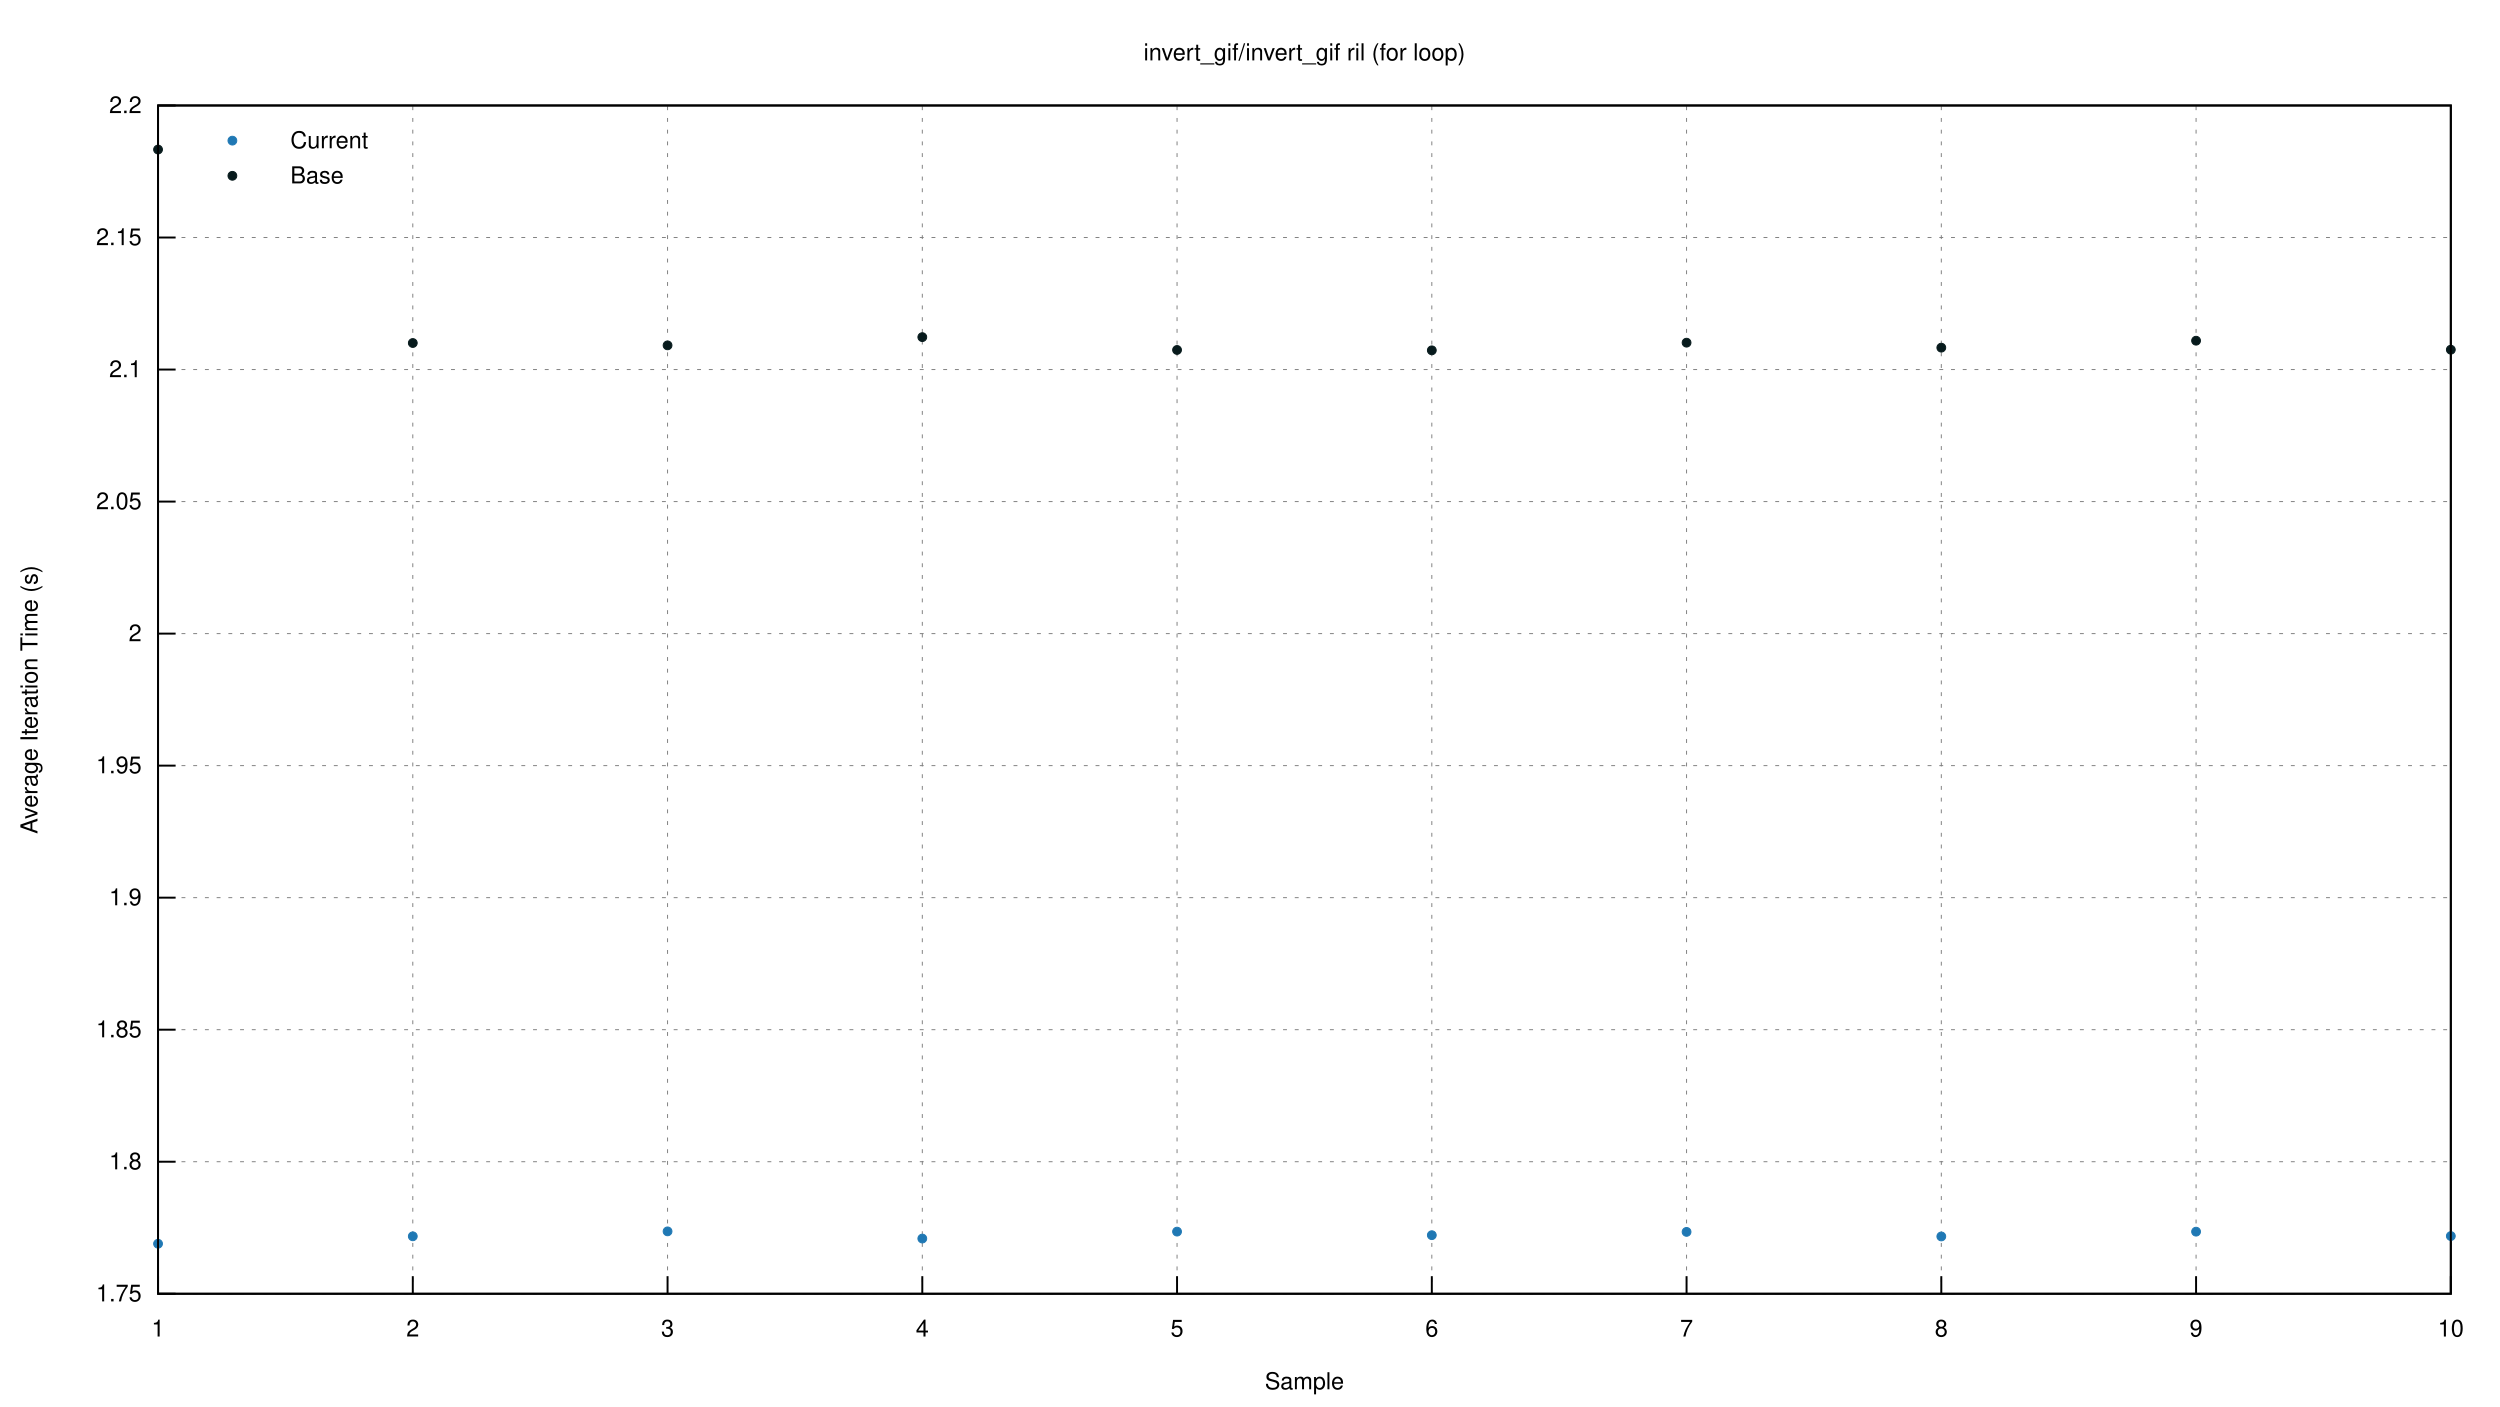
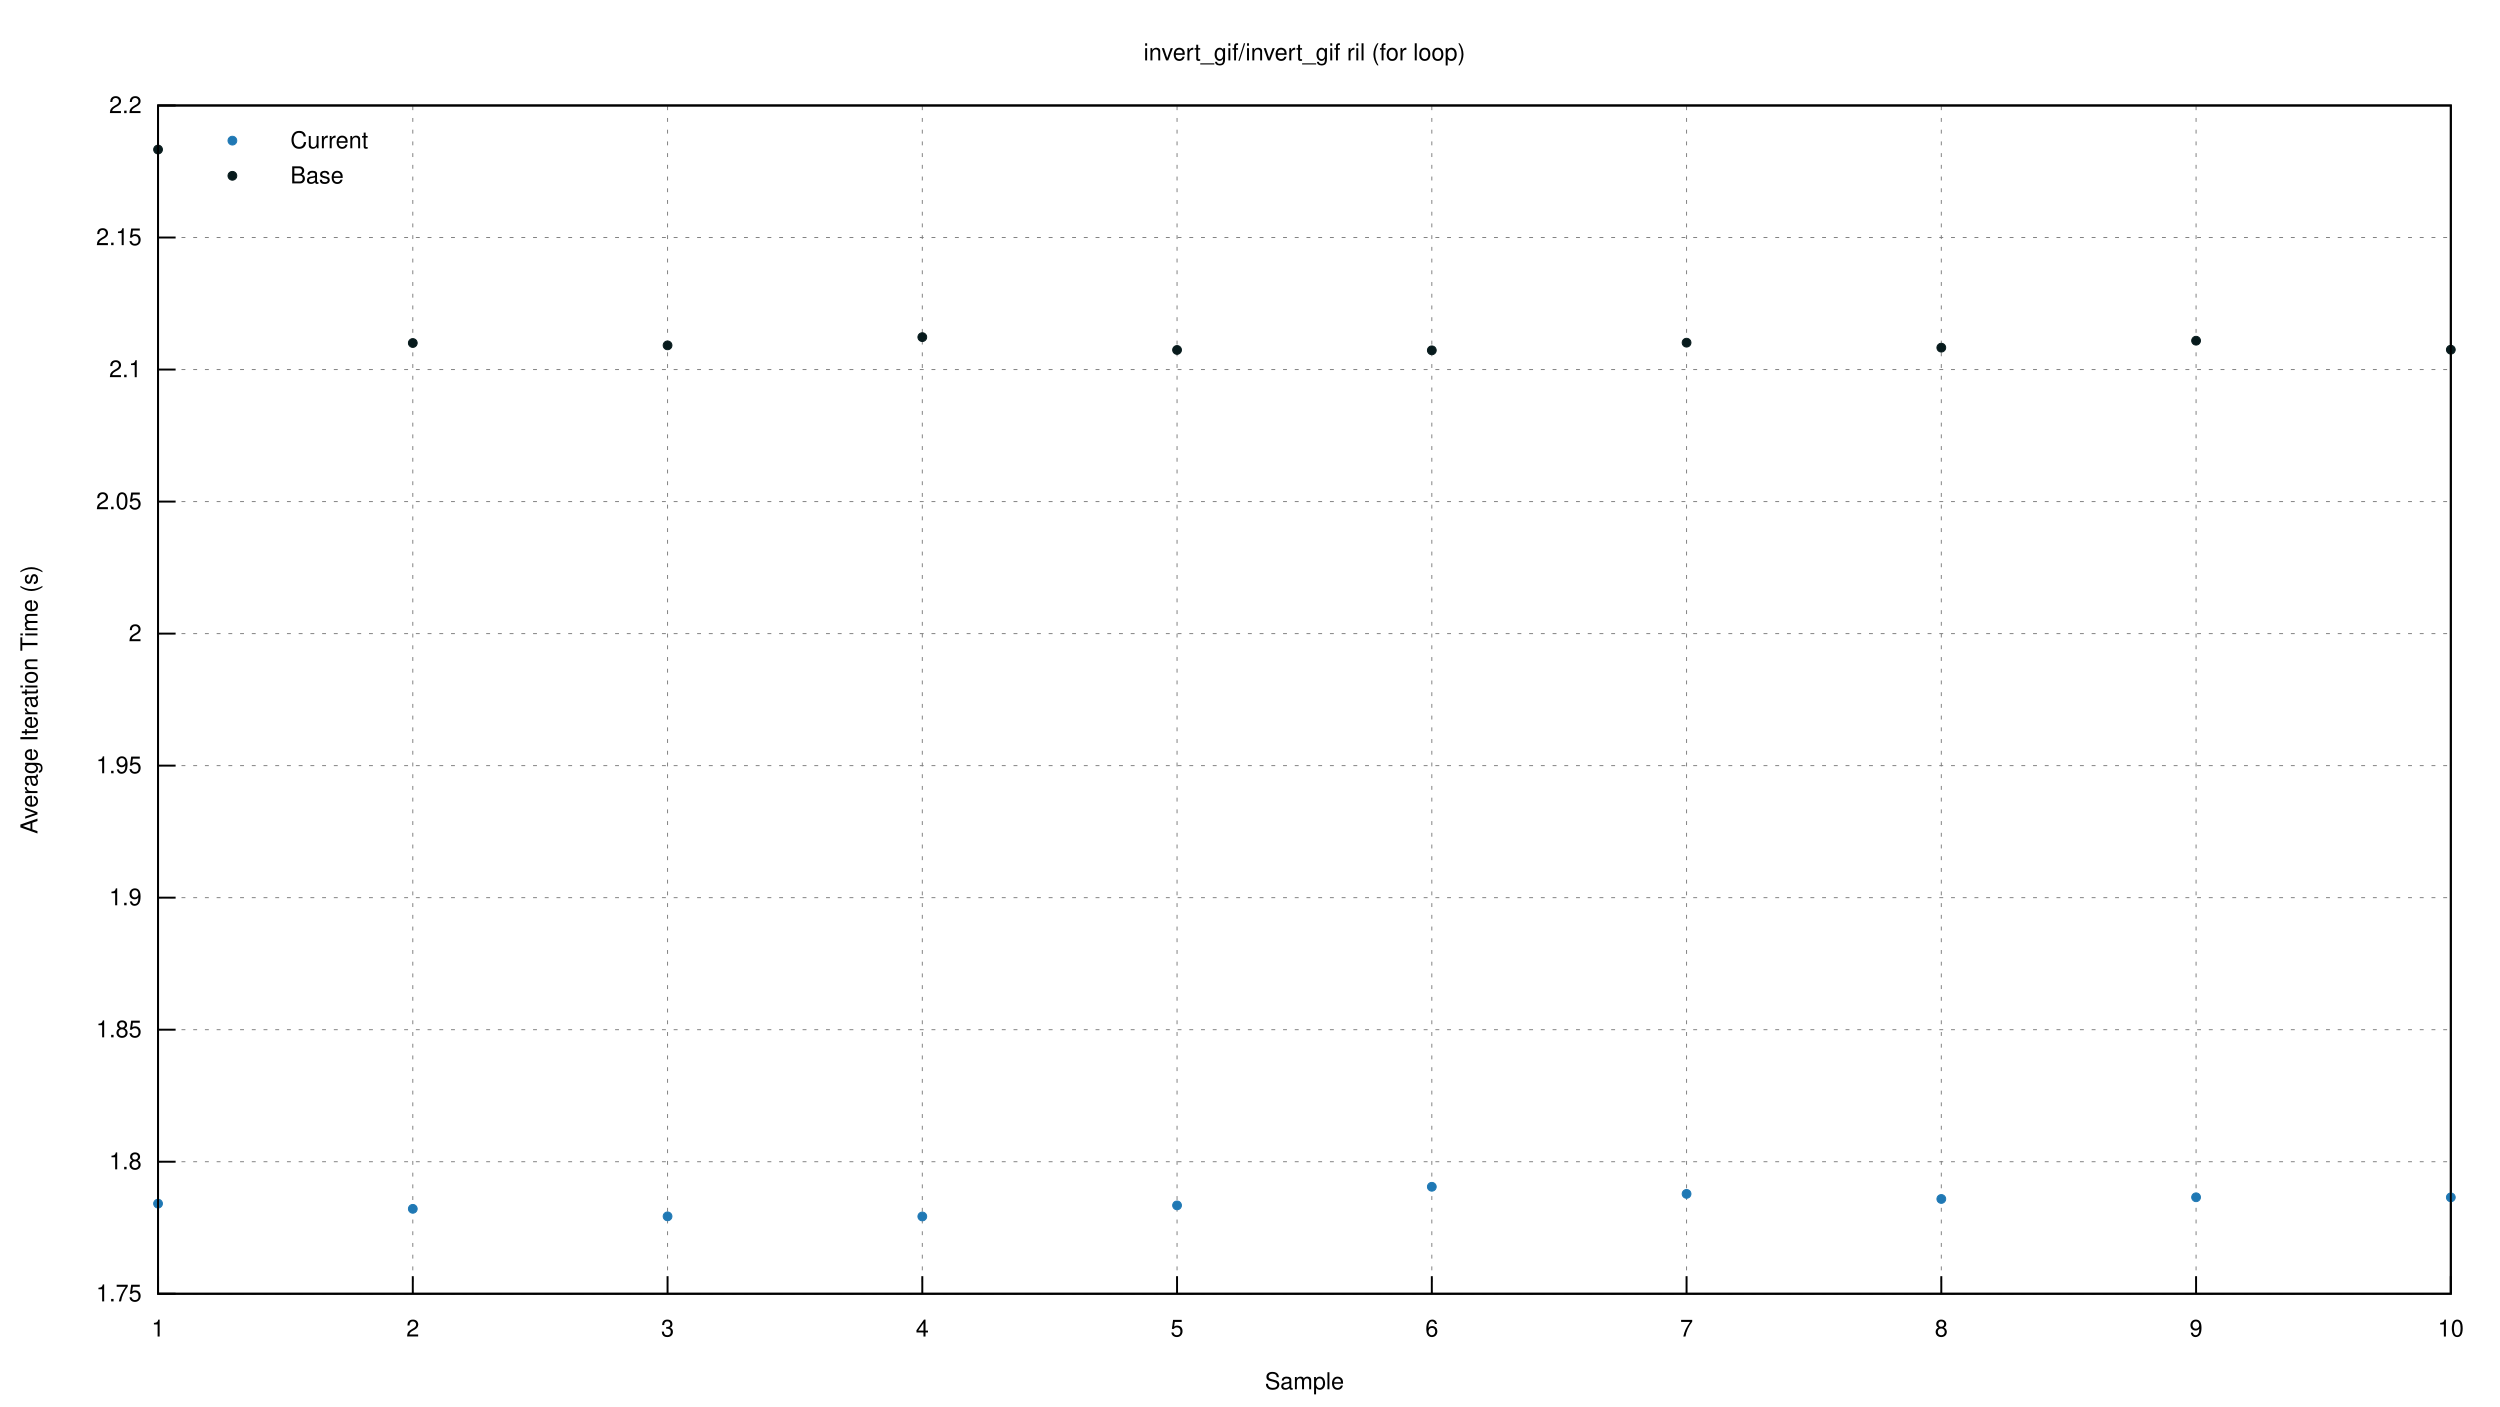
<svg xmlns="http://www.w3.org/2000/svg" xmlns:xlink="http://www.w3.org/1999/xlink" viewBox="0 0 1280 720">
  <g id="gnuplot_canvas">
    <rect x="0" y="0" width="1280" height="720" fill="none" />
    <defs>
      <circle id="gpDot" r="0.5" stroke-width="0.5" stroke="currentColor" />
      <path id="gpPt0" stroke-width="0.222" stroke="currentColor" d="M-1,0 h2 M0,-1 v2" />
      <path id="gpPt1" stroke-width="0.222" stroke="currentColor" d="M-1,-1 L1,1 M1,-1 L-1,1" />
      <path id="gpPt2" stroke-width="0.222" stroke="currentColor" d="M-1,0 L1,0 M0,-1 L0,1 M-1,-1 L1,1 M-1,1 L1,-1" />
      <rect id="gpPt3" stroke-width="0.222" stroke="currentColor" x="-1" y="-1" width="2" height="2" />
      <rect id="gpPt4" stroke-width="0.222" stroke="currentColor" fill="currentColor" x="-1" y="-1" width="2" height="2" />
      <circle id="gpPt5" stroke-width="0.222" stroke="currentColor" cx="0" cy="0" r="1" />
      <use xlink:href="#gpPt5" id="gpPt6" fill="currentColor" stroke="none" />
      <path id="gpPt7" stroke-width="0.222" stroke="currentColor" d="M0,-1.33 L-1.33,0.67 L1.33,0.67 z" />
      <use xlink:href="#gpPt7" id="gpPt8" fill="currentColor" stroke="none" />
      <use xlink:href="#gpPt7" id="gpPt9" stroke="currentColor" transform="rotate(180)" />
      <use xlink:href="#gpPt9" id="gpPt10" fill="currentColor" stroke="none" />
      <use xlink:href="#gpPt3" id="gpPt11" stroke="currentColor" transform="rotate(45)" />
      <use xlink:href="#gpPt11" id="gpPt12" fill="currentColor" stroke="none" />
      <path id="gpPt13" stroke-width="0.222" stroke="currentColor" d="M0,1.330 L1.265,0.411 L0.782,-1.067 L-0.782,-1.076 L-1.265,0.411 z" />
      <use xlink:href="#gpPt13" id="gpPt14" fill="currentColor" stroke="none" />
      <filter id="textbox" filterUnits="objectBoundingBox" x="0" y="0" height="1" width="1">
        <feFlood flood-color="white" flood-opacity="1" result="bgnd" />
        <feComposite in="SourceGraphic" in2="bgnd" operator="atop" />
      </filter>
      <filter id="greybox" filterUnits="objectBoundingBox" x="0" y="0" height="1" width="1">
        <feFlood flood-color="lightgrey" flood-opacity="1" result="grey" />
        <feComposite in="SourceGraphic" in2="grey" operator="atop" />
      </filter>
    </defs>
    <g fill="none" color="white" stroke="currentColor" stroke-width="1.00" stroke-linecap="butt" stroke-linejoin="miter">
</g>
    <g fill="none" color="black" stroke="currentColor" stroke-width="1.00" stroke-linecap="butt" stroke-linejoin="miter">
</g>
    <g fill="none" color="black" stroke="black" stroke-width="0.50" stroke-linecap="butt" stroke-linejoin="miter">
</g>
    <g fill="none" color="gray" stroke="currentColor" stroke-width="0.50" stroke-linecap="butt" stroke-linejoin="miter">
      <path stroke="gray" stroke-dasharray="2,4" class="gridline" d="M80.92,662.40 L1254.82,662.40  " />
    </g>
    <g fill="none" color="gray" stroke="gray" stroke-width="1.00" stroke-linecap="butt" stroke-linejoin="miter">
</g>
    <g fill="none" color="black" stroke="currentColor" stroke-width="1.00" stroke-linecap="butt" stroke-linejoin="miter">
      <path stroke="black" d="M80.92,662.40 L89.92,662.40  " />
      <g transform="translate(72.53,666.30)" stroke="none" fill="black" font-family="Helvetica" font-size="12.00" text-anchor="end">
        <text>
          <tspan font-family="Helvetica"> 1.75</tspan>
        </text>
      </g>
    </g>
    <g fill="none" color="black" stroke="currentColor" stroke-width="1.00" stroke-linecap="butt" stroke-linejoin="miter">
</g>
    <g fill="none" color="black" stroke="black" stroke-width="0.50" stroke-linecap="butt" stroke-linejoin="miter">
</g>
    <g fill="none" color="gray" stroke="currentColor" stroke-width="0.50" stroke-linecap="butt" stroke-linejoin="miter">
      <path stroke="gray" stroke-dasharray="2,4" class="gridline" d="M80.92,594.80 L1254.82,594.80  " />
    </g>
    <g fill="none" color="gray" stroke="gray" stroke-width="1.00" stroke-linecap="butt" stroke-linejoin="miter">
</g>
    <g fill="none" color="black" stroke="currentColor" stroke-width="1.00" stroke-linecap="butt" stroke-linejoin="miter">
      <path stroke="black" d="M80.92,594.80 L89.92,594.80  " />
      <g transform="translate(72.53,598.70)" stroke="none" fill="black" font-family="Helvetica" font-size="12.00" text-anchor="end">
        <text>
          <tspan font-family="Helvetica"> 1.8</tspan>
        </text>
      </g>
    </g>
    <g fill="none" color="black" stroke="currentColor" stroke-width="1.00" stroke-linecap="butt" stroke-linejoin="miter">
</g>
    <g fill="none" color="black" stroke="black" stroke-width="0.50" stroke-linecap="butt" stroke-linejoin="miter">
</g>
    <g fill="none" color="gray" stroke="currentColor" stroke-width="0.50" stroke-linecap="butt" stroke-linejoin="miter">
      <path stroke="gray" stroke-dasharray="2,4" class="gridline" d="M80.92,527.20 L1254.82,527.20  " />
    </g>
    <g fill="none" color="gray" stroke="gray" stroke-width="1.00" stroke-linecap="butt" stroke-linejoin="miter">
</g>
    <g fill="none" color="black" stroke="currentColor" stroke-width="1.00" stroke-linecap="butt" stroke-linejoin="miter">
      <path stroke="black" d="M80.92,527.20 L89.92,527.20  " />
      <g transform="translate(72.53,531.10)" stroke="none" fill="black" font-family="Helvetica" font-size="12.00" text-anchor="end">
        <text>
          <tspan font-family="Helvetica"> 1.85</tspan>
        </text>
      </g>
    </g>
    <g fill="none" color="black" stroke="currentColor" stroke-width="1.00" stroke-linecap="butt" stroke-linejoin="miter">
</g>
    <g fill="none" color="black" stroke="black" stroke-width="0.50" stroke-linecap="butt" stroke-linejoin="miter">
</g>
    <g fill="none" color="gray" stroke="currentColor" stroke-width="0.50" stroke-linecap="butt" stroke-linejoin="miter">
      <path stroke="gray" stroke-dasharray="2,4" class="gridline" d="M80.92,459.60 L1254.82,459.60  " />
    </g>
    <g fill="none" color="gray" stroke="gray" stroke-width="1.00" stroke-linecap="butt" stroke-linejoin="miter">
</g>
    <g fill="none" color="black" stroke="currentColor" stroke-width="1.00" stroke-linecap="butt" stroke-linejoin="miter">
      <path stroke="black" d="M80.92,459.60 L89.92,459.60  " />
      <g transform="translate(72.53,463.50)" stroke="none" fill="black" font-family="Helvetica" font-size="12.00" text-anchor="end">
        <text>
          <tspan font-family="Helvetica"> 1.9</tspan>
        </text>
      </g>
    </g>
    <g fill="none" color="black" stroke="currentColor" stroke-width="1.00" stroke-linecap="butt" stroke-linejoin="miter">
</g>
    <g fill="none" color="black" stroke="black" stroke-width="0.50" stroke-linecap="butt" stroke-linejoin="miter">
</g>
    <g fill="none" color="gray" stroke="currentColor" stroke-width="0.50" stroke-linecap="butt" stroke-linejoin="miter">
      <path stroke="gray" stroke-dasharray="2,4" class="gridline" d="M80.92,392.00 L1254.82,392.00  " />
    </g>
    <g fill="none" color="gray" stroke="gray" stroke-width="1.00" stroke-linecap="butt" stroke-linejoin="miter">
</g>
    <g fill="none" color="black" stroke="currentColor" stroke-width="1.00" stroke-linecap="butt" stroke-linejoin="miter">
      <path stroke="black" d="M80.92,392.00 L89.92,392.00  " />
      <g transform="translate(72.53,395.90)" stroke="none" fill="black" font-family="Helvetica" font-size="12.00" text-anchor="end">
        <text>
          <tspan font-family="Helvetica"> 1.95</tspan>
        </text>
      </g>
    </g>
    <g fill="none" color="black" stroke="currentColor" stroke-width="1.00" stroke-linecap="butt" stroke-linejoin="miter">
</g>
    <g fill="none" color="black" stroke="black" stroke-width="0.50" stroke-linecap="butt" stroke-linejoin="miter">
</g>
    <g fill="none" color="gray" stroke="currentColor" stroke-width="0.50" stroke-linecap="butt" stroke-linejoin="miter">
      <path stroke="gray" stroke-dasharray="2,4" class="gridline" d="M80.92,324.41 L1254.82,324.41  " />
    </g>
    <g fill="none" color="gray" stroke="gray" stroke-width="1.00" stroke-linecap="butt" stroke-linejoin="miter">
</g>
    <g fill="none" color="black" stroke="currentColor" stroke-width="1.00" stroke-linecap="butt" stroke-linejoin="miter">
      <path stroke="black" d="M80.92,324.41 L89.92,324.41  " />
      <g transform="translate(72.53,328.31)" stroke="none" fill="black" font-family="Helvetica" font-size="12.00" text-anchor="end">
        <text>
          <tspan font-family="Helvetica"> 2</tspan>
        </text>
      </g>
    </g>
    <g fill="none" color="black" stroke="currentColor" stroke-width="1.00" stroke-linecap="butt" stroke-linejoin="miter">
</g>
    <g fill="none" color="black" stroke="black" stroke-width="0.50" stroke-linecap="butt" stroke-linejoin="miter">
</g>
    <g fill="none" color="gray" stroke="currentColor" stroke-width="0.50" stroke-linecap="butt" stroke-linejoin="miter">
      <path stroke="gray" stroke-dasharray="2,4" class="gridline" d="M80.92,256.81 L1254.82,256.81  " />
    </g>
    <g fill="none" color="gray" stroke="gray" stroke-width="1.00" stroke-linecap="butt" stroke-linejoin="miter">
</g>
    <g fill="none" color="black" stroke="currentColor" stroke-width="1.00" stroke-linecap="butt" stroke-linejoin="miter">
      <path stroke="black" d="M80.92,256.81 L89.92,256.81  " />
      <g transform="translate(72.53,260.71)" stroke="none" fill="black" font-family="Helvetica" font-size="12.00" text-anchor="end">
        <text>
          <tspan font-family="Helvetica"> 2.05</tspan>
        </text>
      </g>
    </g>
    <g fill="none" color="black" stroke="currentColor" stroke-width="1.00" stroke-linecap="butt" stroke-linejoin="miter">
</g>
    <g fill="none" color="black" stroke="black" stroke-width="0.50" stroke-linecap="butt" stroke-linejoin="miter">
</g>
    <g fill="none" color="gray" stroke="currentColor" stroke-width="0.50" stroke-linecap="butt" stroke-linejoin="miter">
      <path stroke="gray" stroke-dasharray="2,4" class="gridline" d="M80.92,189.21 L1254.82,189.21  " />
    </g>
    <g fill="none" color="gray" stroke="gray" stroke-width="1.00" stroke-linecap="butt" stroke-linejoin="miter">
</g>
    <g fill="none" color="black" stroke="currentColor" stroke-width="1.00" stroke-linecap="butt" stroke-linejoin="miter">
      <path stroke="black" d="M80.92,189.21 L89.92,189.21  " />
      <g transform="translate(72.53,193.11)" stroke="none" fill="black" font-family="Helvetica" font-size="12.00" text-anchor="end">
        <text>
          <tspan font-family="Helvetica"> 2.1</tspan>
        </text>
      </g>
    </g>
    <g fill="none" color="black" stroke="currentColor" stroke-width="1.00" stroke-linecap="butt" stroke-linejoin="miter">
</g>
    <g fill="none" color="black" stroke="black" stroke-width="0.50" stroke-linecap="butt" stroke-linejoin="miter">
</g>
    <g fill="none" color="gray" stroke="currentColor" stroke-width="0.50" stroke-linecap="butt" stroke-linejoin="miter">
      <path stroke="gray" stroke-dasharray="2,4" class="gridline" d="M80.92,121.61 L1254.82,121.61  " />
    </g>
    <g fill="none" color="gray" stroke="gray" stroke-width="1.00" stroke-linecap="butt" stroke-linejoin="miter">
</g>
    <g fill="none" color="black" stroke="currentColor" stroke-width="1.00" stroke-linecap="butt" stroke-linejoin="miter">
      <path stroke="black" d="M80.92,121.61 L89.92,121.61  " />
      <g transform="translate(72.53,125.51)" stroke="none" fill="black" font-family="Helvetica" font-size="12.00" text-anchor="end">
        <text>
          <tspan font-family="Helvetica"> 2.15</tspan>
        </text>
      </g>
    </g>
    <g fill="none" color="black" stroke="currentColor" stroke-width="1.00" stroke-linecap="butt" stroke-linejoin="miter">
</g>
    <g fill="none" color="black" stroke="black" stroke-width="0.50" stroke-linecap="butt" stroke-linejoin="miter">
</g>
    <g fill="none" color="gray" stroke="currentColor" stroke-width="0.50" stroke-linecap="butt" stroke-linejoin="miter">
      <path stroke="gray" stroke-dasharray="2,4" class="gridline" d="M80.92,54.01 L1254.82,54.01  " />
    </g>
    <g fill="none" color="gray" stroke="gray" stroke-width="1.00" stroke-linecap="butt" stroke-linejoin="miter">
</g>
    <g fill="none" color="black" stroke="currentColor" stroke-width="1.00" stroke-linecap="butt" stroke-linejoin="miter">
      <path stroke="black" d="M80.92,54.01 L89.92,54.01  " />
      <g transform="translate(72.53,57.91)" stroke="none" fill="black" font-family="Helvetica" font-size="12.00" text-anchor="end">
        <text>
          <tspan font-family="Helvetica"> 2.2</tspan>
        </text>
      </g>
    </g>
    <g fill="none" color="black" stroke="currentColor" stroke-width="1.00" stroke-linecap="butt" stroke-linejoin="miter">
</g>
    <g fill="none" color="black" stroke="black" stroke-width="0.50" stroke-linecap="butt" stroke-linejoin="miter">
</g>
    <g fill="none" color="gray" stroke="currentColor" stroke-width="0.50" stroke-linecap="butt" stroke-linejoin="miter">
      <path stroke="gray" stroke-dasharray="2,4" class="gridline" d="M80.92,662.40 L80.92,54.01  " />
    </g>
    <g fill="none" color="gray" stroke="gray" stroke-width="1.00" stroke-linecap="butt" stroke-linejoin="miter">
</g>
    <g fill="none" color="black" stroke="currentColor" stroke-width="1.00" stroke-linecap="butt" stroke-linejoin="miter">
      <path stroke="black" d="M80.92,662.40 L80.92,653.40  " />
      <g transform="translate(80.92,684.30)" stroke="none" fill="black" font-family="Helvetica" font-size="12.00" text-anchor="middle">
        <text>
          <tspan font-family="Helvetica"> 1</tspan>
        </text>
      </g>
    </g>
    <g fill="none" color="black" stroke="currentColor" stroke-width="1.00" stroke-linecap="butt" stroke-linejoin="miter">
</g>
    <g fill="none" color="black" stroke="black" stroke-width="0.50" stroke-linecap="butt" stroke-linejoin="miter">
</g>
    <g fill="none" color="gray" stroke="currentColor" stroke-width="0.50" stroke-linecap="butt" stroke-linejoin="miter">
      <path stroke="gray" stroke-dasharray="2,4" class="gridline" d="M211.35,662.40 L211.35,54.01  " />
    </g>
    <g fill="none" color="gray" stroke="gray" stroke-width="1.00" stroke-linecap="butt" stroke-linejoin="miter">
</g>
    <g fill="none" color="black" stroke="currentColor" stroke-width="1.00" stroke-linecap="butt" stroke-linejoin="miter">
      <path stroke="black" d="M211.35,662.40 L211.35,653.40  " />
      <g transform="translate(211.35,684.30)" stroke="none" fill="black" font-family="Helvetica" font-size="12.00" text-anchor="middle">
        <text>
          <tspan font-family="Helvetica"> 2</tspan>
        </text>
      </g>
    </g>
    <g fill="none" color="black" stroke="currentColor" stroke-width="1.00" stroke-linecap="butt" stroke-linejoin="miter">
</g>
    <g fill="none" color="black" stroke="black" stroke-width="0.50" stroke-linecap="butt" stroke-linejoin="miter">
</g>
    <g fill="none" color="gray" stroke="currentColor" stroke-width="0.50" stroke-linecap="butt" stroke-linejoin="miter">
      <path stroke="gray" stroke-dasharray="2,4" class="gridline" d="M341.79,662.40 L341.79,54.01  " />
    </g>
    <g fill="none" color="gray" stroke="gray" stroke-width="1.00" stroke-linecap="butt" stroke-linejoin="miter">
</g>
    <g fill="none" color="black" stroke="currentColor" stroke-width="1.00" stroke-linecap="butt" stroke-linejoin="miter">
      <path stroke="black" d="M341.79,662.40 L341.79,653.40  " />
      <g transform="translate(341.79,684.30)" stroke="none" fill="black" font-family="Helvetica" font-size="12.00" text-anchor="middle">
        <text>
          <tspan font-family="Helvetica"> 3</tspan>
        </text>
      </g>
    </g>
    <g fill="none" color="black" stroke="currentColor" stroke-width="1.00" stroke-linecap="butt" stroke-linejoin="miter">
</g>
    <g fill="none" color="black" stroke="black" stroke-width="0.50" stroke-linecap="butt" stroke-linejoin="miter">
</g>
    <g fill="none" color="gray" stroke="currentColor" stroke-width="0.50" stroke-linecap="butt" stroke-linejoin="miter">
      <path stroke="gray" stroke-dasharray="2,4" class="gridline" d="M472.22,662.40 L472.22,54.01  " />
    </g>
    <g fill="none" color="gray" stroke="gray" stroke-width="1.00" stroke-linecap="butt" stroke-linejoin="miter">
</g>
    <g fill="none" color="black" stroke="currentColor" stroke-width="1.00" stroke-linecap="butt" stroke-linejoin="miter">
      <path stroke="black" d="M472.22,662.40 L472.22,653.40  " />
      <g transform="translate(472.22,684.30)" stroke="none" fill="black" font-family="Helvetica" font-size="12.00" text-anchor="middle">
        <text>
          <tspan font-family="Helvetica"> 4</tspan>
        </text>
      </g>
    </g>
    <g fill="none" color="black" stroke="currentColor" stroke-width="1.00" stroke-linecap="butt" stroke-linejoin="miter">
</g>
    <g fill="none" color="black" stroke="black" stroke-width="0.50" stroke-linecap="butt" stroke-linejoin="miter">
</g>
    <g fill="none" color="gray" stroke="currentColor" stroke-width="0.50" stroke-linecap="butt" stroke-linejoin="miter">
      <path stroke="gray" stroke-dasharray="2,4" class="gridline" d="M602.65,662.40 L602.65,54.01  " />
    </g>
    <g fill="none" color="gray" stroke="gray" stroke-width="1.00" stroke-linecap="butt" stroke-linejoin="miter">
</g>
    <g fill="none" color="black" stroke="currentColor" stroke-width="1.00" stroke-linecap="butt" stroke-linejoin="miter">
      <path stroke="black" d="M602.65,662.40 L602.65,653.40  " />
      <g transform="translate(602.65,684.30)" stroke="none" fill="black" font-family="Helvetica" font-size="12.00" text-anchor="middle">
        <text>
          <tspan font-family="Helvetica"> 5</tspan>
        </text>
      </g>
    </g>
    <g fill="none" color="black" stroke="currentColor" stroke-width="1.00" stroke-linecap="butt" stroke-linejoin="miter">
</g>
    <g fill="none" color="black" stroke="black" stroke-width="0.50" stroke-linecap="butt" stroke-linejoin="miter">
</g>
    <g fill="none" color="gray" stroke="currentColor" stroke-width="0.50" stroke-linecap="butt" stroke-linejoin="miter">
      <path stroke="gray" stroke-dasharray="2,4" class="gridline" d="M733.09,662.40 L733.09,54.01  " />
    </g>
    <g fill="none" color="gray" stroke="gray" stroke-width="1.00" stroke-linecap="butt" stroke-linejoin="miter">
</g>
    <g fill="none" color="black" stroke="currentColor" stroke-width="1.00" stroke-linecap="butt" stroke-linejoin="miter">
      <path stroke="black" d="M733.09,662.40 L733.09,653.40  " />
      <g transform="translate(733.09,684.30)" stroke="none" fill="black" font-family="Helvetica" font-size="12.00" text-anchor="middle">
        <text>
          <tspan font-family="Helvetica"> 6</tspan>
        </text>
      </g>
    </g>
    <g fill="none" color="black" stroke="currentColor" stroke-width="1.00" stroke-linecap="butt" stroke-linejoin="miter">
</g>
    <g fill="none" color="black" stroke="black" stroke-width="0.50" stroke-linecap="butt" stroke-linejoin="miter">
</g>
    <g fill="none" color="gray" stroke="currentColor" stroke-width="0.50" stroke-linecap="butt" stroke-linejoin="miter">
      <path stroke="gray" stroke-dasharray="2,4" class="gridline" d="M863.52,662.40 L863.52,54.01  " />
    </g>
    <g fill="none" color="gray" stroke="gray" stroke-width="1.00" stroke-linecap="butt" stroke-linejoin="miter">
</g>
    <g fill="none" color="black" stroke="currentColor" stroke-width="1.00" stroke-linecap="butt" stroke-linejoin="miter">
      <path stroke="black" d="M863.52,662.40 L863.52,653.40  " />
      <g transform="translate(863.52,684.30)" stroke="none" fill="black" font-family="Helvetica" font-size="12.00" text-anchor="middle">
        <text>
          <tspan font-family="Helvetica"> 7</tspan>
        </text>
      </g>
    </g>
    <g fill="none" color="black" stroke="currentColor" stroke-width="1.00" stroke-linecap="butt" stroke-linejoin="miter">
</g>
    <g fill="none" color="black" stroke="black" stroke-width="0.50" stroke-linecap="butt" stroke-linejoin="miter">
</g>
    <g fill="none" color="gray" stroke="currentColor" stroke-width="0.50" stroke-linecap="butt" stroke-linejoin="miter">
      <path stroke="gray" stroke-dasharray="2,4" class="gridline" d="M993.95,662.40 L993.95,54.01  " />
    </g>
    <g fill="none" color="gray" stroke="gray" stroke-width="1.00" stroke-linecap="butt" stroke-linejoin="miter">
</g>
    <g fill="none" color="black" stroke="currentColor" stroke-width="1.00" stroke-linecap="butt" stroke-linejoin="miter">
      <path stroke="black" d="M993.95,662.40 L993.95,653.40  " />
      <g transform="translate(993.95,684.30)" stroke="none" fill="black" font-family="Helvetica" font-size="12.00" text-anchor="middle">
        <text>
          <tspan font-family="Helvetica"> 8</tspan>
        </text>
      </g>
    </g>
    <g fill="none" color="black" stroke="currentColor" stroke-width="1.00" stroke-linecap="butt" stroke-linejoin="miter">
</g>
    <g fill="none" color="black" stroke="black" stroke-width="0.50" stroke-linecap="butt" stroke-linejoin="miter">
</g>
    <g fill="none" color="gray" stroke="currentColor" stroke-width="0.50" stroke-linecap="butt" stroke-linejoin="miter">
      <path stroke="gray" stroke-dasharray="2,4" class="gridline" d="M1124.39,662.40 L1124.39,54.01  " />
    </g>
    <g fill="none" color="gray" stroke="gray" stroke-width="1.00" stroke-linecap="butt" stroke-linejoin="miter">
</g>
    <g fill="none" color="black" stroke="currentColor" stroke-width="1.00" stroke-linecap="butt" stroke-linejoin="miter">
      <path stroke="black" d="M1124.39,662.40 L1124.39,653.40  " />
      <g transform="translate(1124.39,684.30)" stroke="none" fill="black" font-family="Helvetica" font-size="12.00" text-anchor="middle">
        <text>
          <tspan font-family="Helvetica"> 9</tspan>
        </text>
      </g>
    </g>
    <g fill="none" color="black" stroke="currentColor" stroke-width="1.00" stroke-linecap="butt" stroke-linejoin="miter">
</g>
    <g fill="none" color="black" stroke="black" stroke-width="0.50" stroke-linecap="butt" stroke-linejoin="miter">
</g>
    <g fill="none" color="gray" stroke="currentColor" stroke-width="0.50" stroke-linecap="butt" stroke-linejoin="miter">
      <path stroke="gray" stroke-dasharray="2,4" class="gridline" d="M1254.82,662.40 L1254.82,54.01  " />
    </g>
    <g fill="none" color="gray" stroke="gray" stroke-width="1.00" stroke-linecap="butt" stroke-linejoin="miter">
</g>
    <g fill="none" color="black" stroke="currentColor" stroke-width="1.00" stroke-linecap="butt" stroke-linejoin="miter">
      <path stroke="black" d="M1254.82,662.40 L1254.82,653.40  " />
      <g transform="translate(1254.82,684.30)" stroke="none" fill="black" font-family="Helvetica" font-size="12.00" text-anchor="middle">
        <text>
          <tspan font-family="Helvetica"> 10</tspan>
        </text>
      </g>
    </g>
    <g fill="none" color="black" stroke="currentColor" stroke-width="1.00" stroke-linecap="butt" stroke-linejoin="miter">
</g>
    <g fill="none" color="black" stroke="currentColor" stroke-width="1.00" stroke-linecap="butt" stroke-linejoin="miter">
      <path stroke="black" d="M80.92,54.01 L80.92,662.40 L1254.82,662.40 L1254.82,54.01 L80.92,54.01 Z  " />
    </g>
    <g fill="none" color="black" stroke="currentColor" stroke-width="1.00" stroke-linecap="butt" stroke-linejoin="miter">
      <g transform="translate(19.18,358.21) rotate(270)" stroke="none" fill="black" font-family="Helvetica" font-size="12.00" text-anchor="middle">
        <text>
          <tspan font-family="Helvetica">Average Iteration Time (s)</tspan>
        </text>
      </g>
    </g>
    <g fill="none" color="black" stroke="currentColor" stroke-width="1.00" stroke-linecap="butt" stroke-linejoin="miter">
      <g transform="translate(667.87,711.30)" stroke="none" fill="black" font-family="Helvetica" font-size="12.00" text-anchor="middle">
        <text>
          <tspan font-family="Helvetica">Sample</tspan>
        </text>
      </g>
    </g>
    <g fill="none" color="black" stroke="currentColor" stroke-width="1.00" stroke-linecap="butt" stroke-linejoin="miter">
</g>
    <g id="gnuplot_plot_1">
      <g fill="none" color="black" stroke="currentColor" stroke-width="1.00" stroke-linecap="butt" stroke-linejoin="miter">
        <g transform="translate(148.65,75.91)" stroke="none" fill="black" font-family="Helvetica" font-size="12.00" text-anchor="start">
          <text>
            <tspan font-family="Helvetica">Current</tspan>
          </text>
        </g>
      </g>
      <g fill="none" color="black" stroke="currentColor" stroke-width="1.00" stroke-linecap="butt" stroke-linejoin="miter">
-         <use xlink:href="#gpPt6" transform="translate(80.92,636.79) scale(2.25)" color="rgb( 31, 120, 180)" />
-         <use xlink:href="#gpPt6" transform="translate(211.35,632.99) scale(2.25)" color="rgb( 31, 120, 180)" />
-         <use xlink:href="#gpPt6" transform="translate(341.79,630.46) scale(2.25)" color="rgb( 31, 120, 180)" />
-         <use xlink:href="#gpPt6" transform="translate(472.22,634.14) scale(2.25)" color="rgb( 31, 120, 180)" />
-         <use xlink:href="#gpPt6" transform="translate(602.65,630.59) scale(2.25)" color="rgb( 31, 120, 180)" />
-         <use xlink:href="#gpPt6" transform="translate(733.09,632.41) scale(2.25)" color="rgb( 31, 120, 180)" />
-         <use xlink:href="#gpPt6" transform="translate(863.52,630.73) scale(2.25)" color="rgb( 31, 120, 180)" />
-         <use xlink:href="#gpPt6" transform="translate(993.95,633.06) scale(2.25)" color="rgb( 31, 120, 180)" />
-         <use xlink:href="#gpPt6" transform="translate(1124.39,630.61) scale(2.25)" color="rgb( 31, 120, 180)" />
-         <use xlink:href="#gpPt6" transform="translate(1254.82,632.86) scale(2.25)" color="rgb( 31, 120, 180)" />
+         <use xlink:href="#gpPt6" transform="translate(80.92,616.25) scale(2.25)" color="rgb( 31, 120, 180)" />
+         <use xlink:href="#gpPt6" transform="translate(211.35,618.92) scale(2.25)" color="rgb( 31, 120, 180)" />
+         <use xlink:href="#gpPt6" transform="translate(341.79,622.77) scale(2.25)" color="rgb( 31, 120, 180)" />
+         <use xlink:href="#gpPt6" transform="translate(472.22,622.83) scale(2.25)" color="rgb( 31, 120, 180)" />
+         <use xlink:href="#gpPt6" transform="translate(602.65,617.16) scale(2.25)" color="rgb( 31, 120, 180)" />
+         <use xlink:href="#gpPt6" transform="translate(733.09,607.63) scale(2.25)" color="rgb( 31, 120, 180)" />
+         <use xlink:href="#gpPt6" transform="translate(863.52,611.27) scale(2.25)" color="rgb( 31, 120, 180)" />
+         <use xlink:href="#gpPt6" transform="translate(993.95,613.87) scale(2.25)" color="rgb( 31, 120, 180)" />
+         <use xlink:href="#gpPt6" transform="translate(1124.39,613.00) scale(2.25)" color="rgb( 31, 120, 180)" />
+         <use xlink:href="#gpPt6" transform="translate(1254.82,613.05) scale(2.25)" color="rgb( 31, 120, 180)" />
        <use xlink:href="#gpPt6" transform="translate(118.98,72.01) scale(2.25)" color="rgb( 31, 120, 180)" />
      </g>
    </g>
    <g id="gnuplot_plot_2">
      <g fill="none" color="black" stroke="currentColor" stroke-width="1.00" stroke-linecap="butt" stroke-linejoin="miter">
        <g transform="translate(148.65,93.91)" stroke="none" fill="black" font-family="Helvetica" font-size="12.00" text-anchor="start">
          <text>
            <tspan font-family="Helvetica">Base</tspan>
          </text>
        </g>
      </g>
      <g fill="none" color="black" stroke="currentColor" stroke-width="1.00" stroke-linecap="butt" stroke-linejoin="miter">
        <use xlink:href="#gpPt6" transform="translate(80.92,76.56) scale(2.25)" color="rgb(  7,  26,  28)" />
        <use xlink:href="#gpPt6" transform="translate(211.35,175.62) scale(2.25)" color="rgb(  7,  26,  28)" />
        <use xlink:href="#gpPt6" transform="translate(341.79,176.82) scale(2.25)" color="rgb(  7,  26,  28)" />
        <use xlink:href="#gpPt6" transform="translate(472.22,172.61) scale(2.25)" color="rgb(  7,  26,  28)" />
        <use xlink:href="#gpPt6" transform="translate(602.65,179.18) scale(2.25)" color="rgb(  7,  26,  28)" />
        <use xlink:href="#gpPt6" transform="translate(733.09,179.37) scale(2.25)" color="rgb(  7,  26,  28)" />
        <use xlink:href="#gpPt6" transform="translate(863.52,175.45) scale(2.25)" color="rgb(  7,  26,  28)" />
        <use xlink:href="#gpPt6" transform="translate(993.95,178.00) scale(2.25)" color="rgb(  7,  26,  28)" />
        <use xlink:href="#gpPt6" transform="translate(1124.39,174.44) scale(2.25)" color="rgb(  7,  26,  28)" />
        <use xlink:href="#gpPt6" transform="translate(1254.82,179.05) scale(2.25)" color="rgb(  7,  26,  28)" />
        <use xlink:href="#gpPt6" transform="translate(118.98,90.01) scale(2.25)" color="rgb(  7,  26,  28)" />
      </g>
    </g>
    <g fill="none" color="white" stroke="rgb(  7,  26,  28)" stroke-width="2.00" stroke-linecap="butt" stroke-linejoin="miter">
</g>
    <g fill="none" color="black" stroke="currentColor" stroke-width="2.00" stroke-linecap="butt" stroke-linejoin="miter">
</g>
    <g fill="none" color="black" stroke="black" stroke-width="1.00" stroke-linecap="butt" stroke-linejoin="miter">
</g>
    <g fill="none" color="black" stroke="currentColor" stroke-width="1.00" stroke-linecap="butt" stroke-linejoin="miter">
      <path stroke="black" d="M80.92,54.01 L80.92,662.40 L1254.82,662.40 L1254.82,54.01 L80.92,54.01 Z  " />
    </g>
    <g fill="none" color="black" stroke="currentColor" stroke-width="1.00" stroke-linecap="butt" stroke-linejoin="miter">
      <g transform="translate(667.87,30.91)" stroke="none" fill="black" font-family="Helvetica" font-size="12.00" text-anchor="middle">
        <text>
          <tspan font-family="Helvetica">invert_gif/invert_gif ril (for loop)</tspan>
        </text>
      </g>
    </g>
    <g fill="none" color="black" stroke="currentColor" stroke-width="1.00" stroke-linecap="butt" stroke-linejoin="miter">
</g>
  </g>
</svg>
